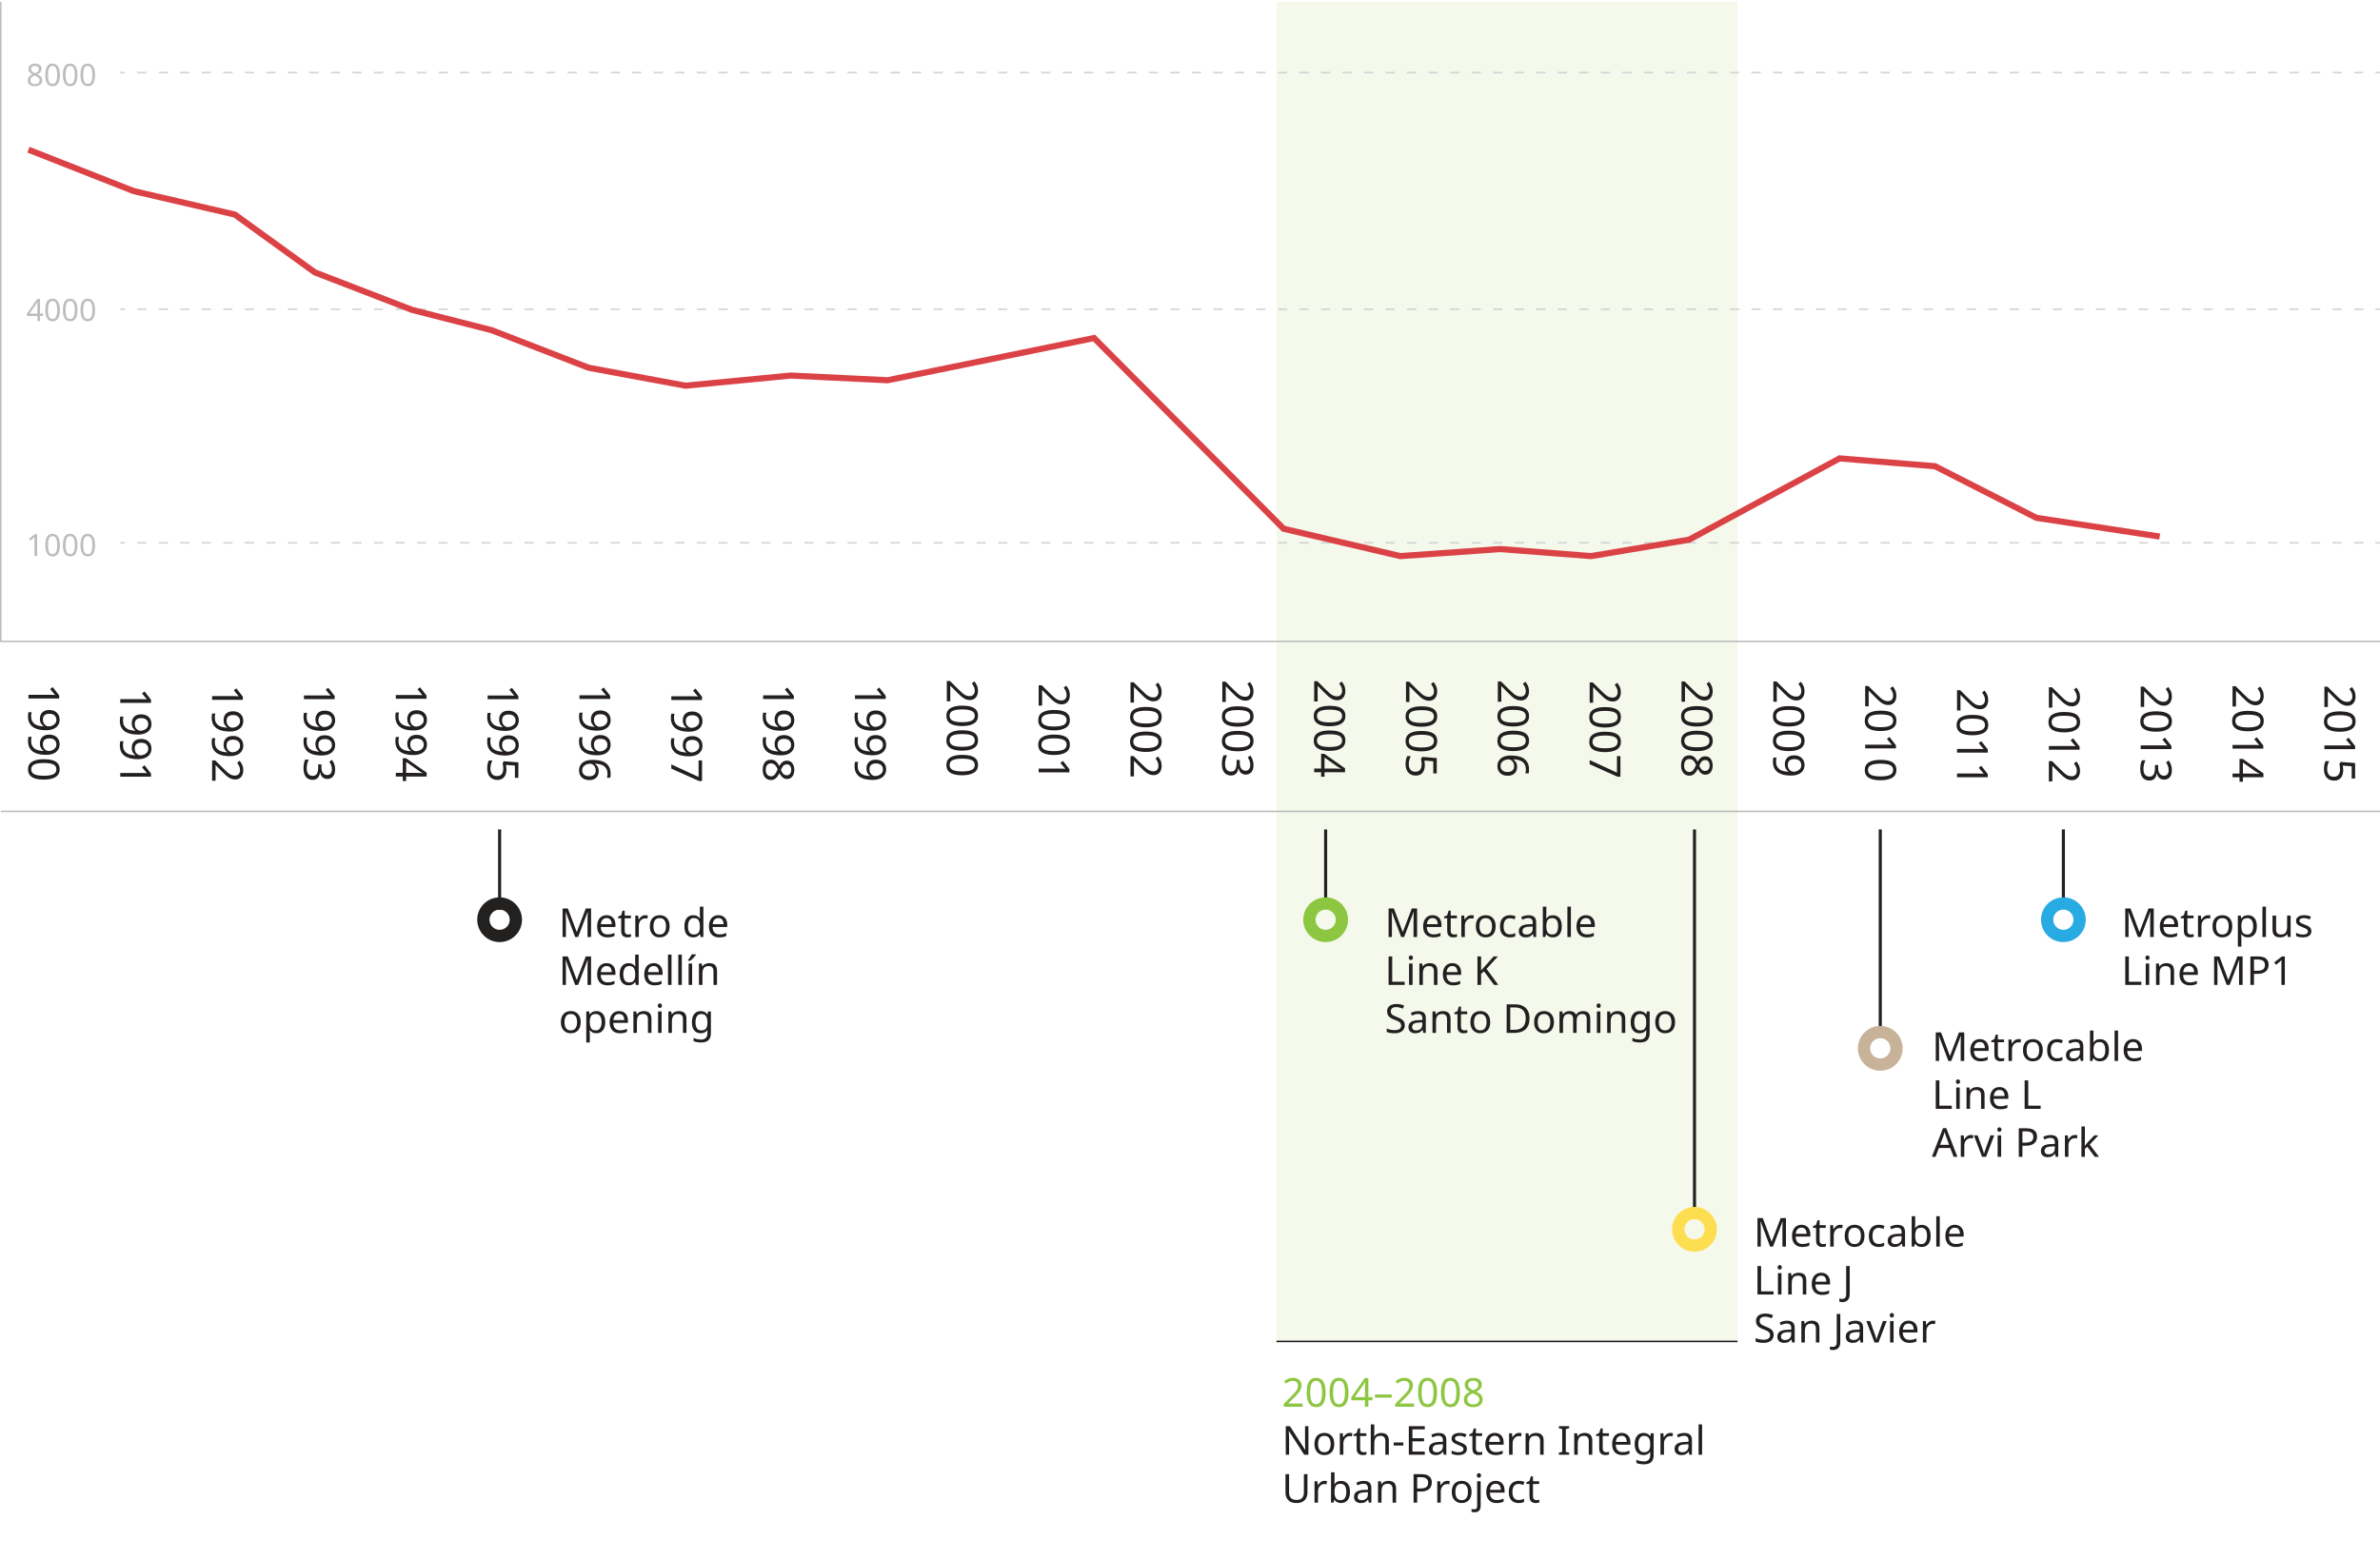
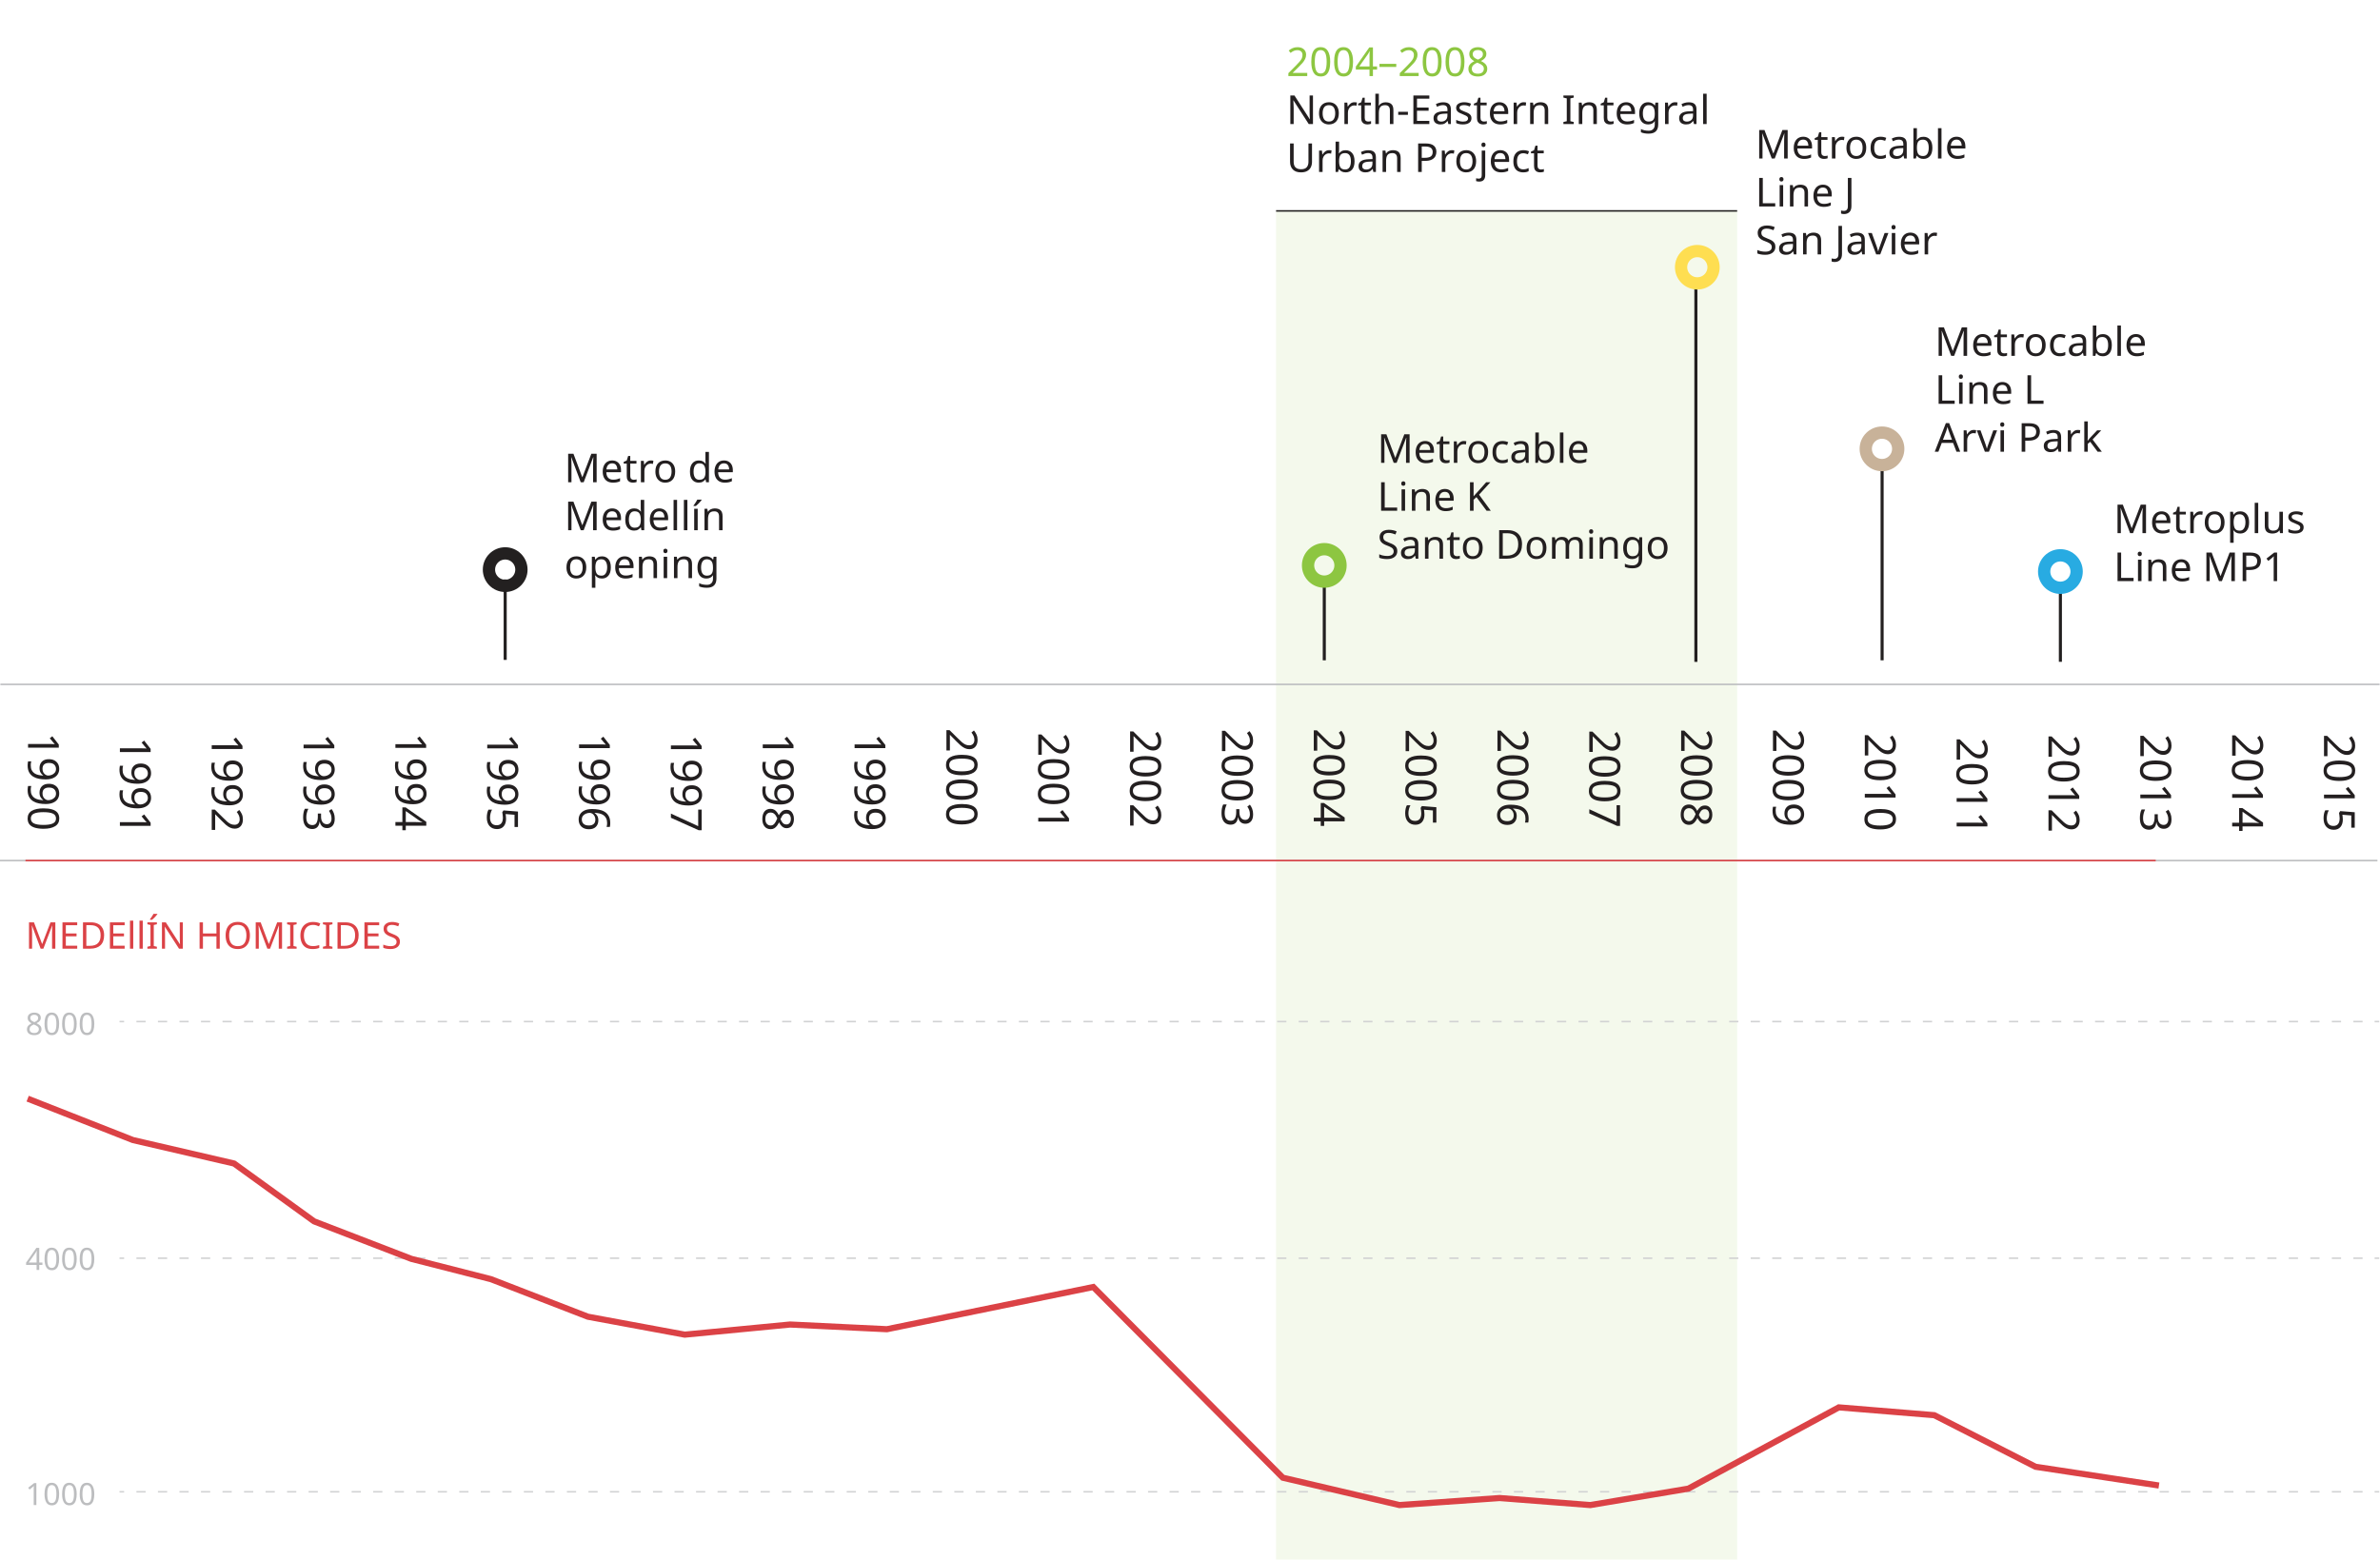
<svg xmlns="http://www.w3.org/2000/svg" version="1.1" id="Layer_1" x="0px" y="0px" width="774.25px" height="507.479px" viewBox="0 0 774.25 507.479" enable-background="new 0 0 774.25 507.479" xml:space="preserve">
-   <rect id="back-shadow" x="415.25" y="0.625" opacity="0.1" fill="#8DC641" width="150" height="435.854" />
+   <g id="back-shadow">
+     <rect x="415.125" y="68.625" opacity="0.1" fill="#8DC641" width="150" height="438.854" />
+     <rect x="415.125" y="68.375" fill="#232020" width="150" height="0.5" />
+   </g>
  <g id="borders">
-     <polyline fill="none" stroke="#BCBDBF" stroke-width="0.5" stroke-miterlimit="10" points="774.25,208.701 0.25,208.701    0.25,0.625  " />
-     <line fill="none" stroke="#BCBDBF" stroke-width="0.5" stroke-miterlimit="10" x1="0.25" y1="264.014" x2="774.25" y2="264.014" />
-     <line fill="none" stroke="#232020" stroke-width="0.5" stroke-miterlimit="10" x1="415.25" y1="436.479" x2="565.25" y2="436.479" />
+     <line fill="none" stroke="#BCBDBF" stroke-width="0.5" stroke-miterlimit="10" x1="-0.584" y1="280.014" x2="773.416" y2="280.014" />
+     <line fill="none" stroke="#BCBDBF" stroke-width="0.5" stroke-miterlimit="10" x1="0.125" y1="222.687" x2="774.125" y2="222.687" />
  </g>
  <g id="dotted-lines">
    <g>
      <g>
-         <line fill="none" stroke="#D1D2D3" stroke-width="0.5" stroke-miterlimit="10" x1="39.128" y1="176.625" x2="40.628" y2="176.625" />
-         <line fill="none" stroke="#D1D2D3" stroke-width="0.5" stroke-miterlimit="10" stroke-dasharray="3.001,4.001" x1="44.628" y1="176.625" x2="770.75" y2="176.625" />
-         <line fill="none" stroke="#D1D2D3" stroke-width="0.5" stroke-miterlimit="10" x1="772.75" y1="176.625" x2="774.25" y2="176.625" />
+         <line fill="none" stroke="#D1D2D3" stroke-width="0.5" stroke-miterlimit="10" x1="38.878" y1="485.402" x2="40.378" y2="485.402" />
+         <line fill="none" stroke="#D1D2D3" stroke-width="0.5" stroke-miterlimit="10" stroke-dasharray="3.001,4.001" x1="44.378" y1="485.402" x2="770.5" y2="485.402" />
+         <line fill="none" stroke="#D1D2D3" stroke-width="0.5" stroke-miterlimit="10" x1="772.5" y1="485.402" x2="774" y2="485.402" />
      </g>
    </g>
    <g>
      <g>
-         <line fill="none" stroke="#D1D2D3" stroke-width="0.5" stroke-miterlimit="10" x1="39.128" y1="100.625" x2="40.628" y2="100.625" />
-         <line fill="none" stroke="#D1D2D3" stroke-width="0.5" stroke-miterlimit="10" stroke-dasharray="3.001,4.001" x1="44.628" y1="100.625" x2="770.75" y2="100.625" />
-         <line fill="none" stroke="#D1D2D3" stroke-width="0.5" stroke-miterlimit="10" x1="772.75" y1="100.625" x2="774.25" y2="100.625" />
+         <line fill="none" stroke="#D1D2D3" stroke-width="0.5" stroke-miterlimit="10" x1="38.878" y1="409.402" x2="40.378" y2="409.402" />
+         <line fill="none" stroke="#D1D2D3" stroke-width="0.5" stroke-miterlimit="10" stroke-dasharray="3.001,4.001" x1="44.378" y1="409.402" x2="770.5" y2="409.402" />
+         <line fill="none" stroke="#D1D2D3" stroke-width="0.5" stroke-miterlimit="10" x1="772.5" y1="409.402" x2="774" y2="409.402" />
      </g>
    </g>
    <g>
      <g>
-         <line fill="none" stroke="#D1D2D3" stroke-width="0.5" stroke-miterlimit="10" x1="39.128" y1="23.625" x2="40.628" y2="23.625" />
-         <line fill="none" stroke="#D1D2D3" stroke-width="0.5" stroke-miterlimit="10" stroke-dasharray="3.001,4.001" x1="44.628" y1="23.625" x2="770.75" y2="23.625" />
-         <line fill="none" stroke="#D1D2D3" stroke-width="0.5" stroke-miterlimit="10" x1="772.75" y1="23.625" x2="774.25" y2="23.625" />
+         <line fill="none" stroke="#D1D2D3" stroke-width="0.5" stroke-miterlimit="10" x1="38.878" y1="332.402" x2="40.378" y2="332.402" />
+         <line fill="none" stroke="#D1D2D3" stroke-width="0.5" stroke-miterlimit="10" stroke-dasharray="3.001,4.001" x1="44.378" y1="332.402" x2="770.5" y2="332.402" />
+         <line fill="none" stroke="#D1D2D3" stroke-width="0.5" stroke-miterlimit="10" x1="772.5" y1="332.402" x2="774" y2="332.402" />
      </g>
    </g>
  </g>
  <g id="data-points">
-     <g id="medellin-opening">
-       <line fill="none" stroke="#232020" stroke-miterlimit="10" x1="162.533" y1="269.887" x2="162.533" y2="296.062" />
-       <circle fill="none" stroke="#232020" stroke-width="4" stroke-miterlimit="10" cx="162.532" cy="299.261" r="5.282" />
-       <rect x="181.752" y="294.979" fill="none" width="82.426" height="94.588" />
-       <text transform="matrix(1 0 0 1 181.752 304.8848)">
+     <g>
+       <line fill="none" stroke="#232020" stroke-miterlimit="10" x1="164.343" y1="214.718" x2="164.343" y2="188.543" />
+       <circle fill="none" stroke="#232020" stroke-width="4" stroke-miterlimit="10" cx="164.344" cy="185.344" r="5.282" />
+       <rect x="183.564" y="147.014" fill="none" width="82.426" height="94.589" />
+       <text transform="matrix(1 0 0 1 183.5645 156.9199)">
        <tspan x="0" y="0" fill="#231F20" font-family="'RobotoCondensed-Light'" font-size="13">Metro de </tspan>
        <tspan x="0" y="15.6" fill="#231F20" font-family="'RobotoCondensed-Light'" font-size="13">Medellín </tspan>
        <tspan x="0" y="31.199" fill="#231F20" font-family="'RobotoCondensed-Light'" font-size="13">opening</tspan>
      </text>
    </g>
-     <g id="santo-doming">
-       <line fill="none" stroke="#232020" stroke-miterlimit="10" x1="431.25" y1="269.887" x2="431.25" y2="295.062" />
-       <circle fill="none" stroke="#8DC641" stroke-width="4" stroke-miterlimit="10" cx="431.249" cy="299.261" r="5.282" />
-       <rect x="450.469" y="294.979" fill="none" width="82.426" height="94.588" />
-       <text transform="matrix(1 0 0 1 450.4688 304.8848)">
+     <g>
+       <line fill="none" stroke="#232020" stroke-miterlimit="10" x1="430.812" y1="189.679" x2="430.812" y2="214.854" />
+       <circle fill="none" stroke="#8DC641" stroke-width="4" stroke-miterlimit="10" cx="430.81" cy="183.969" r="5.282" />
+       <rect x="448.03" y="140.687" fill="none" width="82.426" height="94.588" />
+       <text transform="matrix(1 0 0 1 448.0312 150.5928)">
        <tspan x="0" y="0" fill="#231F20" font-family="'RobotoCondensed-Light'" font-size="13">Metrocable</tspan>
        <tspan x="0" y="15.6" fill="#231F20" font-family="'RobotoCondensed-Light'" font-size="13">Line K</tspan>
        <tspan x="0" y="31.199" fill="#231F20" font-family="'RobotoCondensed-Light'" font-size="13">Santo Domingo</tspan>
      </text>
    </g>
-     <g id="north-eastern">
-       <rect x="417.02" y="447.833" fill="none" width="126.842" height="59.646" />
-       <text transform="matrix(1 0 0 1 417.0195 457.7393)">
+     <g>
+       <rect x="629.399" y="105.887" fill="none" width="82.426" height="49.684" />
+       <text transform="matrix(1 0 0 1 629.3994 115.793)">
+         <tspan x="0" y="0" fill="#231F20" font-family="'RobotoCondensed-Light'" font-size="13">Metrocable</tspan>
+         <tspan x="0" y="15.6" fill="#231F20" font-family="'RobotoCondensed-Light'" font-size="13">Line L</tspan>
+         <tspan x="0" y="31.199" fill="#231F20" font-family="'RobotoCondensed-Light'" font-size="13">Arvi Park</tspan>
+       </text>
+       <line fill="none" stroke="#232020" stroke-width="0.992" stroke-miterlimit="10" x1="612.277" y1="150.014" x2="612.277" y2="214.854" />
+       <circle fill="none" stroke="#C8B299" stroke-width="4" stroke-miterlimit="10" cx="612.239" cy="146.047" r="5.282" />
+     </g>
+     <g>
+       <line fill="none" stroke="#232020" stroke-miterlimit="10" x1="670.278" y1="215.342" x2="670.278" y2="190.025" />
+       <circle fill="none" stroke="#28ABE2" stroke-width="4" stroke-miterlimit="10" cx="670.279" cy="185.968" r="5.282" />
+       <rect x="687.598" y="163.57" fill="none" width="82.426" height="42.82" />
+       <text transform="matrix(1 0 0 1 687.5986 173.4766)">
+         <tspan x="0" y="0" fill="#231F20" font-family="'RobotoCondensed-Light'" font-size="13">Metroplus</tspan>
+         <tspan x="0" y="15.6" fill="#231F20" font-family="'RobotoCondensed-Light'" font-size="13">Line MP1</tspan>
+       </text>
+     </g>
+     <g id="north-eastern_2_">
+       <rect x="418.503" y="14.854" fill="none" width="126.842" height="59.646" />
+       <text transform="matrix(1 0 0 1 418.5029 24.7607)">
        <tspan x="0" y="0" fill="#8DC641" font-family="'RobotoCondensed-Regular'" font-size="13">2004–2008</tspan>
        <tspan x="0" y="15.6" fill="#231F20" font-family="'RobotoCondensed-Regular'" font-size="13">North-Eastern Integral </tspan>
        <tspan x="0" y="31.199" fill="#231F20" font-family="'RobotoCondensed-Regular'" font-size="13">Urban Project</tspan>
      </text>
    </g>
-     <g id="san-javier">
-       <rect x="570.469" y="395.715" fill="none" width="82.426" height="52.819" />
-       <text transform="matrix(1 0 0 1 570.4688 405.6201)">
+     <g>
+       <rect x="571.026" y="41.677" fill="none" width="82.426" height="52.819" />
+       <text transform="matrix(1 0 0 1 571.0264 51.583)">
        <tspan x="0" y="0" fill="#231F20" font-family="'RobotoCondensed-Light'" font-size="13">Metrocable</tspan>
        <tspan x="0" y="15.6" fill="#231F20" font-family="'RobotoCondensed-Light'" font-size="13">Line J</tspan>
        <tspan x="0" y="31.199" fill="#231F20" font-family="'RobotoCondensed-Light'" font-size="13">San Javier</tspan>
      </text>
-       <line fill="none" stroke="#232020" stroke-miterlimit="10" x1="551.248" y1="269.886" x2="551.248" y2="394.715" />
-       <circle fill="none" stroke="#FEDE51" stroke-width="4" stroke-miterlimit="10" cx="551.249" cy="399.996" r="5.282" />
-     </g>
-     <g id="arvi-park">
-       <rect x="628.469" y="335.3" fill="none" width="82.426" height="49.684" />
-       <text transform="matrix(1 0 0 1 628.4688 345.2061)">
-         <tspan x="0" y="0" fill="#231F20" font-family="'RobotoCondensed-Light'" font-size="13">Metrocable</tspan>
-         <tspan x="0" y="15.6" fill="#231F20" font-family="'RobotoCondensed-Light'" font-size="13">Line L</tspan>
-         <tspan x="0" y="31.199" fill="#231F20" font-family="'RobotoCondensed-Light'" font-size="13">Arvi Park</tspan>
-       </text>
-       <line fill="none" stroke="#232020" stroke-miterlimit="10" x1="611.682" y1="269.887" x2="611.682" y2="335.82" />
-       <circle fill="none" stroke="#C8B299" stroke-width="4" stroke-miterlimit="10" cx="611.681" cy="341.103" r="5.282" />
-     </g>
-     <g id="metroplus">
-       <line fill="none" stroke="#232020" stroke-miterlimit="10" x1="671.249" y1="269.887" x2="671.249" y2="295.203" />
-       <circle fill="none" stroke="#28ABE2" stroke-width="4" stroke-miterlimit="10" cx="671.249" cy="299.261" r="5.282" />
-       <rect x="690.113" y="294.979" fill="none" width="82.426" height="42.82" />
-       <text transform="matrix(1 0 0 1 690.1143 304.8848)">
-         <tspan x="0" y="0" fill="#231F20" font-family="'RobotoCondensed-Light'" font-size="13">Metroplus</tspan>
-         <tspan x="0" y="15.6" fill="#231F20" font-family="'RobotoCondensed-Light'" font-size="13">Line MP1</tspan>
-       </text>
+       <line fill="none" stroke="#232020" stroke-width="0.998" stroke-miterlimit="10" x1="551.698" y1="91.077" x2="551.698" y2="215.364" />
+       <ellipse fill="none" stroke="#FEDE51" stroke-width="3.991" stroke-miterlimit="10" cx="552.162" cy="86.95" rx="5.282" ry="5.259" />
    </g>
  </g>
-   <g id="y-axis">
-     <text transform="matrix(1 0 0 1 8.5332 180.9443)" fill="#BCBDBF" font-family="'FlamaSemicondensed-Book'" font-size="10">1000</text>
-     <text transform="matrix(1 0 0 1 8.5332 27.9443)" fill="#BCBDBF" font-family="'FlamaSemicondensed-Book'" font-size="10">8000</text>
-     <text transform="matrix(1 0 0 1 8.5332 104.4443)" fill="#BCBDBF" font-family="'FlamaSemicondensed-Book'" font-size="10">4000</text>
+   <g id="y-axis_1_">
+     <text transform="matrix(1 0 0 1 8.2832 489.7217)" fill="#BCBDBF" font-family="'FlamaSemicondensed-Book'" font-size="10">1000</text>
+     <text transform="matrix(1 0 0 1 8.2832 336.7217)" fill="#BCBDBF" font-family="'FlamaSemicondensed-Book'" font-size="10">8000</text>
+     <text transform="matrix(1 0 0 1 8.2832 413.2217)" fill="#BCBDBF" font-family="'FlamaSemicondensed-Book'" font-size="10">4000</text>
+     <text transform="matrix(1 0 0 1 8.2832 308.6787)" fill="#DB4246" font-family="'FlamaSemicondensed-Book'" font-size="12">MEDEllÍN HOMICIDES</text>
  </g>
  <g id="x-axis">
-     <text transform="matrix(0 1 -1 0 9.251 222.3169)" fill="#231F20" font-family="'FlamaSemicondensed-Book'" font-size="14">1990</text>
-     <text transform="matrix(0 1 -1 0 39.1279 223.7266)" fill="#231F20" font-family="'FlamaSemicondensed-Book'" font-size="14">1991</text>
-     <text transform="matrix(0 1 -1 0 69.0029 222.7358)" fill="#231F20" font-family="'FlamaSemicondensed-Book'" font-size="14">1992</text>
-     <text transform="matrix(0 1 -1 0 98.8799 222.5229)" fill="#231F20" font-family="'FlamaSemicondensed-Book'" font-size="14">1993</text>
-     <text transform="matrix(0 1 -1 0 128.7568 222.3823)" fill="#231F20" font-family="'FlamaSemicondensed-Book'" font-size="14">1994</text>
-     <text transform="matrix(0 1 -1 0 158.6318 222.5439)" fill="#231F20" font-family="'FlamaSemicondensed-Book'" font-size="14">1995</text>
-     <text transform="matrix(0 1 -1 0 188.5088 222.4561)" fill="#231F20" font-family="'FlamaSemicondensed-Book'" font-size="14">1996</text>
-     <text transform="matrix(0 1 -1 0 218.3838 222.7959)" fill="#231F20" font-family="'FlamaSemicondensed-Book'" font-size="14">1997</text>
-     <text transform="matrix(0 1 -1 0 248.2607 222.4702)" fill="#231F20" font-family="'FlamaSemicondensed-Book'" font-size="14">1998</text>
-     <text transform="matrix(0 1 -1 0 278.1377 222.4634)" fill="#231F20" font-family="'FlamaSemicondensed-Book'" font-size="14">1999</text>
-     <text transform="matrix(0 1 -1 0 308.0127 220.9062)" fill="#231F20" font-family="'FlamaSemicondensed-Book'" font-size="14">2000</text>
-     <text transform="matrix(0 1 -1 0 337.8896 222.3135)" fill="#231F20" font-family="'FlamaSemicondensed-Book'" font-size="14">2001</text>
-     <text transform="matrix(0 1 -1 0 367.7666 221.3252)" fill="#231F20" font-family="'FlamaSemicondensed-Book'" font-size="14">2002</text>
-     <text transform="matrix(0 1 -1 0 397.6416 221.1118)" fill="#231F20" font-family="'FlamaSemicondensed-Book'" font-size="14">2003</text>
-     <text transform="matrix(0 1 -1 0 427.5186 220.9717)" fill="#231F20" font-family="'FlamaSemicondensed-Book'" font-size="14">2004</text>
-     <text transform="matrix(0 1 -1 0 457.3955 221.1328)" fill="#231F20" font-family="'FlamaSemicondensed-Book'" font-size="14">2005</text>
-     <text transform="matrix(0 1 -1 0 487.2705 221.0454)" fill="#231F20" font-family="'FlamaSemicondensed-Book'" font-size="14">2006</text>
-     <text transform="matrix(0 1 -1 0 517.1475 221.3828)" fill="#231F20" font-family="'FlamaSemicondensed-Book'" font-size="14">2007</text>
-     <text transform="matrix(0 1 -1 0 547.0244 221.0596)" fill="#231F20" font-family="'FlamaSemicondensed-Book'" font-size="14">2008</text>
-     <text transform="matrix(0 1 -1 0 576.8994 221.0527)" fill="#231F20" font-family="'FlamaSemicondensed-Book'" font-size="14">2009</text>
-     <text transform="matrix(0 1 -1 0 606.7764 222.5322)" fill="#231F20" font-family="'FlamaSemicondensed-Book'" font-size="14">2010</text>
-     <text transform="matrix(0 1 -1 0 636.6514 223.9028)" fill="#231F20" font-family="'FlamaSemicondensed-Book'" font-size="14">2011</text>
-     <text transform="matrix(0 1 -1 0 666.5283 222.9609)" fill="#231F20" font-family="'FlamaSemicondensed-Book'" font-size="14">2012</text>
-     <text transform="matrix(0 1 -1 0 696.4053 222.748)" fill="#231F20" font-family="'FlamaSemicondensed-Book'" font-size="14">2013</text>
-     <text transform="matrix(0 1 -1 0 726.2803 222.6074)" fill="#231F20" font-family="'FlamaSemicondensed-Book'" font-size="14">2014</text>
-     <text transform="matrix(0 1 -1 0 756.1572 222.7686)" fill="#231F20" font-family="'FlamaSemicondensed-Book'" font-size="14">2015</text>
+     <text transform="matrix(0 1 -1 0 9.126 238.3169)" fill="#231F20" font-family="'FlamaSemicondensed-Book'" font-size="14">1990</text>
+     <text transform="matrix(0 1 -1 0 39.0029 239.7266)" fill="#231F20" font-family="'FlamaSemicondensed-Book'" font-size="14">1991</text>
+     <text transform="matrix(0 1 -1 0 68.8779 238.7358)" fill="#231F20" font-family="'FlamaSemicondensed-Book'" font-size="14">1992</text>
+     <text transform="matrix(0 1 -1 0 98.7549 238.5229)" fill="#231F20" font-family="'FlamaSemicondensed-Book'" font-size="14">1993</text>
+     <text transform="matrix(0 1 -1 0 128.6318 238.3823)" fill="#231F20" font-family="'FlamaSemicondensed-Book'" font-size="14">1994</text>
+     <text transform="matrix(0 1 -1 0 158.5068 238.5439)" fill="#231F20" font-family="'FlamaSemicondensed-Book'" font-size="14">1995</text>
+     <text transform="matrix(0 1 -1 0 188.3838 238.4561)" fill="#231F20" font-family="'FlamaSemicondensed-Book'" font-size="14">1996</text>
+     <text transform="matrix(0 1 -1 0 218.2588 238.7959)" fill="#231F20" font-family="'FlamaSemicondensed-Book'" font-size="14">1997</text>
+     <text transform="matrix(0 1 -1 0 248.1357 238.4702)" fill="#231F20" font-family="'FlamaSemicondensed-Book'" font-size="14">1998</text>
+     <text transform="matrix(0 1 -1 0 278.0127 238.4634)" fill="#231F20" font-family="'FlamaSemicondensed-Book'" font-size="14">1999</text>
+     <text transform="matrix(0 1 -1 0 307.8877 236.9062)" fill="#231F20" font-family="'FlamaSemicondensed-Book'" font-size="14">2000</text>
+     <text transform="matrix(0 1 -1 0 337.7646 238.3135)" fill="#231F20" font-family="'FlamaSemicondensed-Book'" font-size="14">2001</text>
+     <text transform="matrix(0 1 -1 0 367.6416 237.3252)" fill="#231F20" font-family="'FlamaSemicondensed-Book'" font-size="14">2002</text>
+     <text transform="matrix(0 1 -1 0 397.5166 237.1118)" fill="#231F20" font-family="'FlamaSemicondensed-Book'" font-size="14">2003</text>
+     <text transform="matrix(0 1 -1 0 427.3936 236.9717)" fill="#231F20" font-family="'FlamaSemicondensed-Book'" font-size="14">2004</text>
+     <text transform="matrix(0 1 -1 0 457.2705 237.1328)" fill="#231F20" font-family="'FlamaSemicondensed-Book'" font-size="14">2005</text>
+     <text transform="matrix(0 1 -1 0 487.1455 237.0454)" fill="#231F20" font-family="'FlamaSemicondensed-Book'" font-size="14">2006</text>
+     <text transform="matrix(0 1 -1 0 517.0225 237.3828)" fill="#231F20" font-family="'FlamaSemicondensed-Book'" font-size="14">2007</text>
+     <text transform="matrix(0 1 -1 0 546.8994 237.0596)" fill="#231F20" font-family="'FlamaSemicondensed-Book'" font-size="14">2008</text>
+     <text transform="matrix(0 1 -1 0 576.7744 237.0527)" fill="#231F20" font-family="'FlamaSemicondensed-Book'" font-size="14">2009</text>
+     <text transform="matrix(0 1 -1 0 606.6514 238.5322)" fill="#231F20" font-family="'FlamaSemicondensed-Book'" font-size="14">2010</text>
+     <text transform="matrix(0 1 -1 0 636.5264 239.9028)" fill="#231F20" font-family="'FlamaSemicondensed-Book'" font-size="14">2011</text>
+     <text transform="matrix(0 1 -1 0 666.4033 238.9609)" fill="#231F20" font-family="'FlamaSemicondensed-Book'" font-size="14">2012</text>
+     <text transform="matrix(0 1 -1 0 696.2803 238.748)" fill="#231F20" font-family="'FlamaSemicondensed-Book'" font-size="14">2013</text>
+     <text transform="matrix(0 1 -1 0 726.1553 238.6074)" fill="#231F20" font-family="'FlamaSemicondensed-Book'" font-size="14">2014</text>
+     <text transform="matrix(0 1 -1 0 756.0322 238.7686)" fill="#231F20" font-family="'FlamaSemicondensed-Book'" font-size="14">2015</text>
  </g>
-   <polyline id="line-graph" fill="none" stroke="#DB4246" stroke-width="2" stroke-miterlimit="10" points="9.251,48.703   43.507,62.181 76.392,69.81 102.426,88.629 134.073,100.836 159.976,107.448 191.491,119.655 223.006,125.495 257.262,122.198   288.777,123.724 355.917,109.991 417.578,172.044 455.521,180.945 488.089,178.656 517.604,180.945 549.496,175.604   598.447,149.156 629.494,151.699 662.443,168.483 702.584,174.587 " />
+   <polyline id="line-graph" fill="none" stroke="#DB4246" stroke-width="2" stroke-miterlimit="10" points="9.001,357.48   43.257,370.958 76.142,378.587 102.176,397.406 133.823,409.613 159.726,416.226 191.241,428.433 222.756,434.271 257.012,430.976   288.527,432.502 355.667,418.769 417.328,480.821 455.271,489.723 487.839,487.434 517.354,489.723 549.246,484.381   598.197,457.934 629.244,460.477 662.193,477.261 702.334,483.364 " />
+   <rect id="red-line" x="8.283" y="279.764" fill="#DB4246" width="693" height="0.5" />
</svg>
